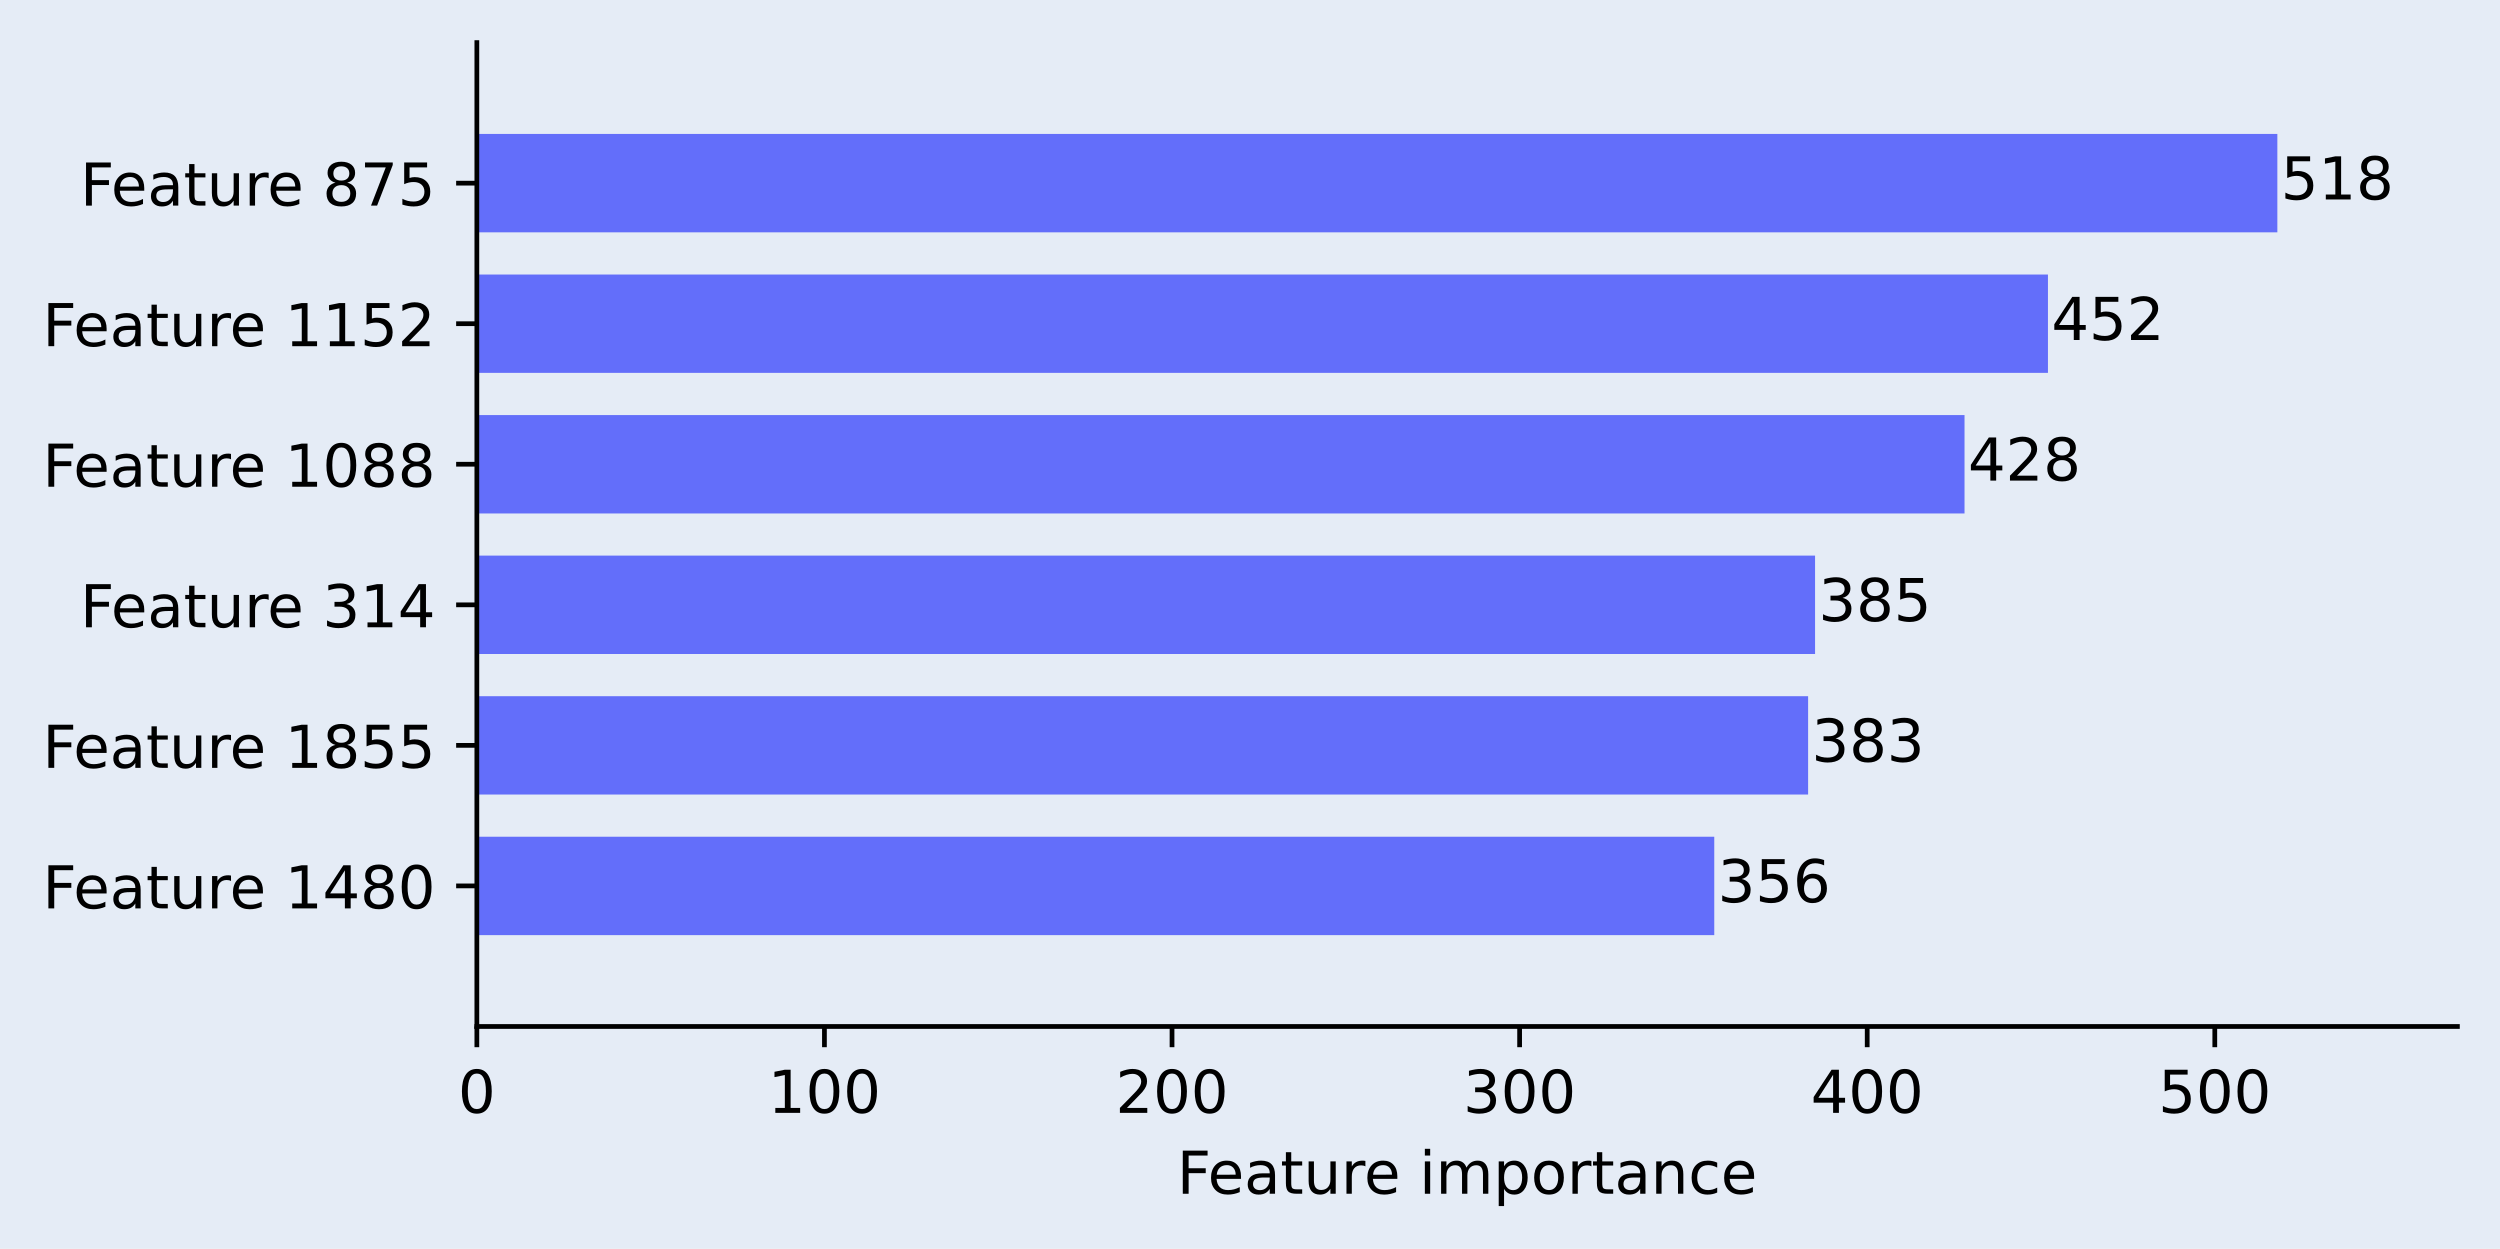
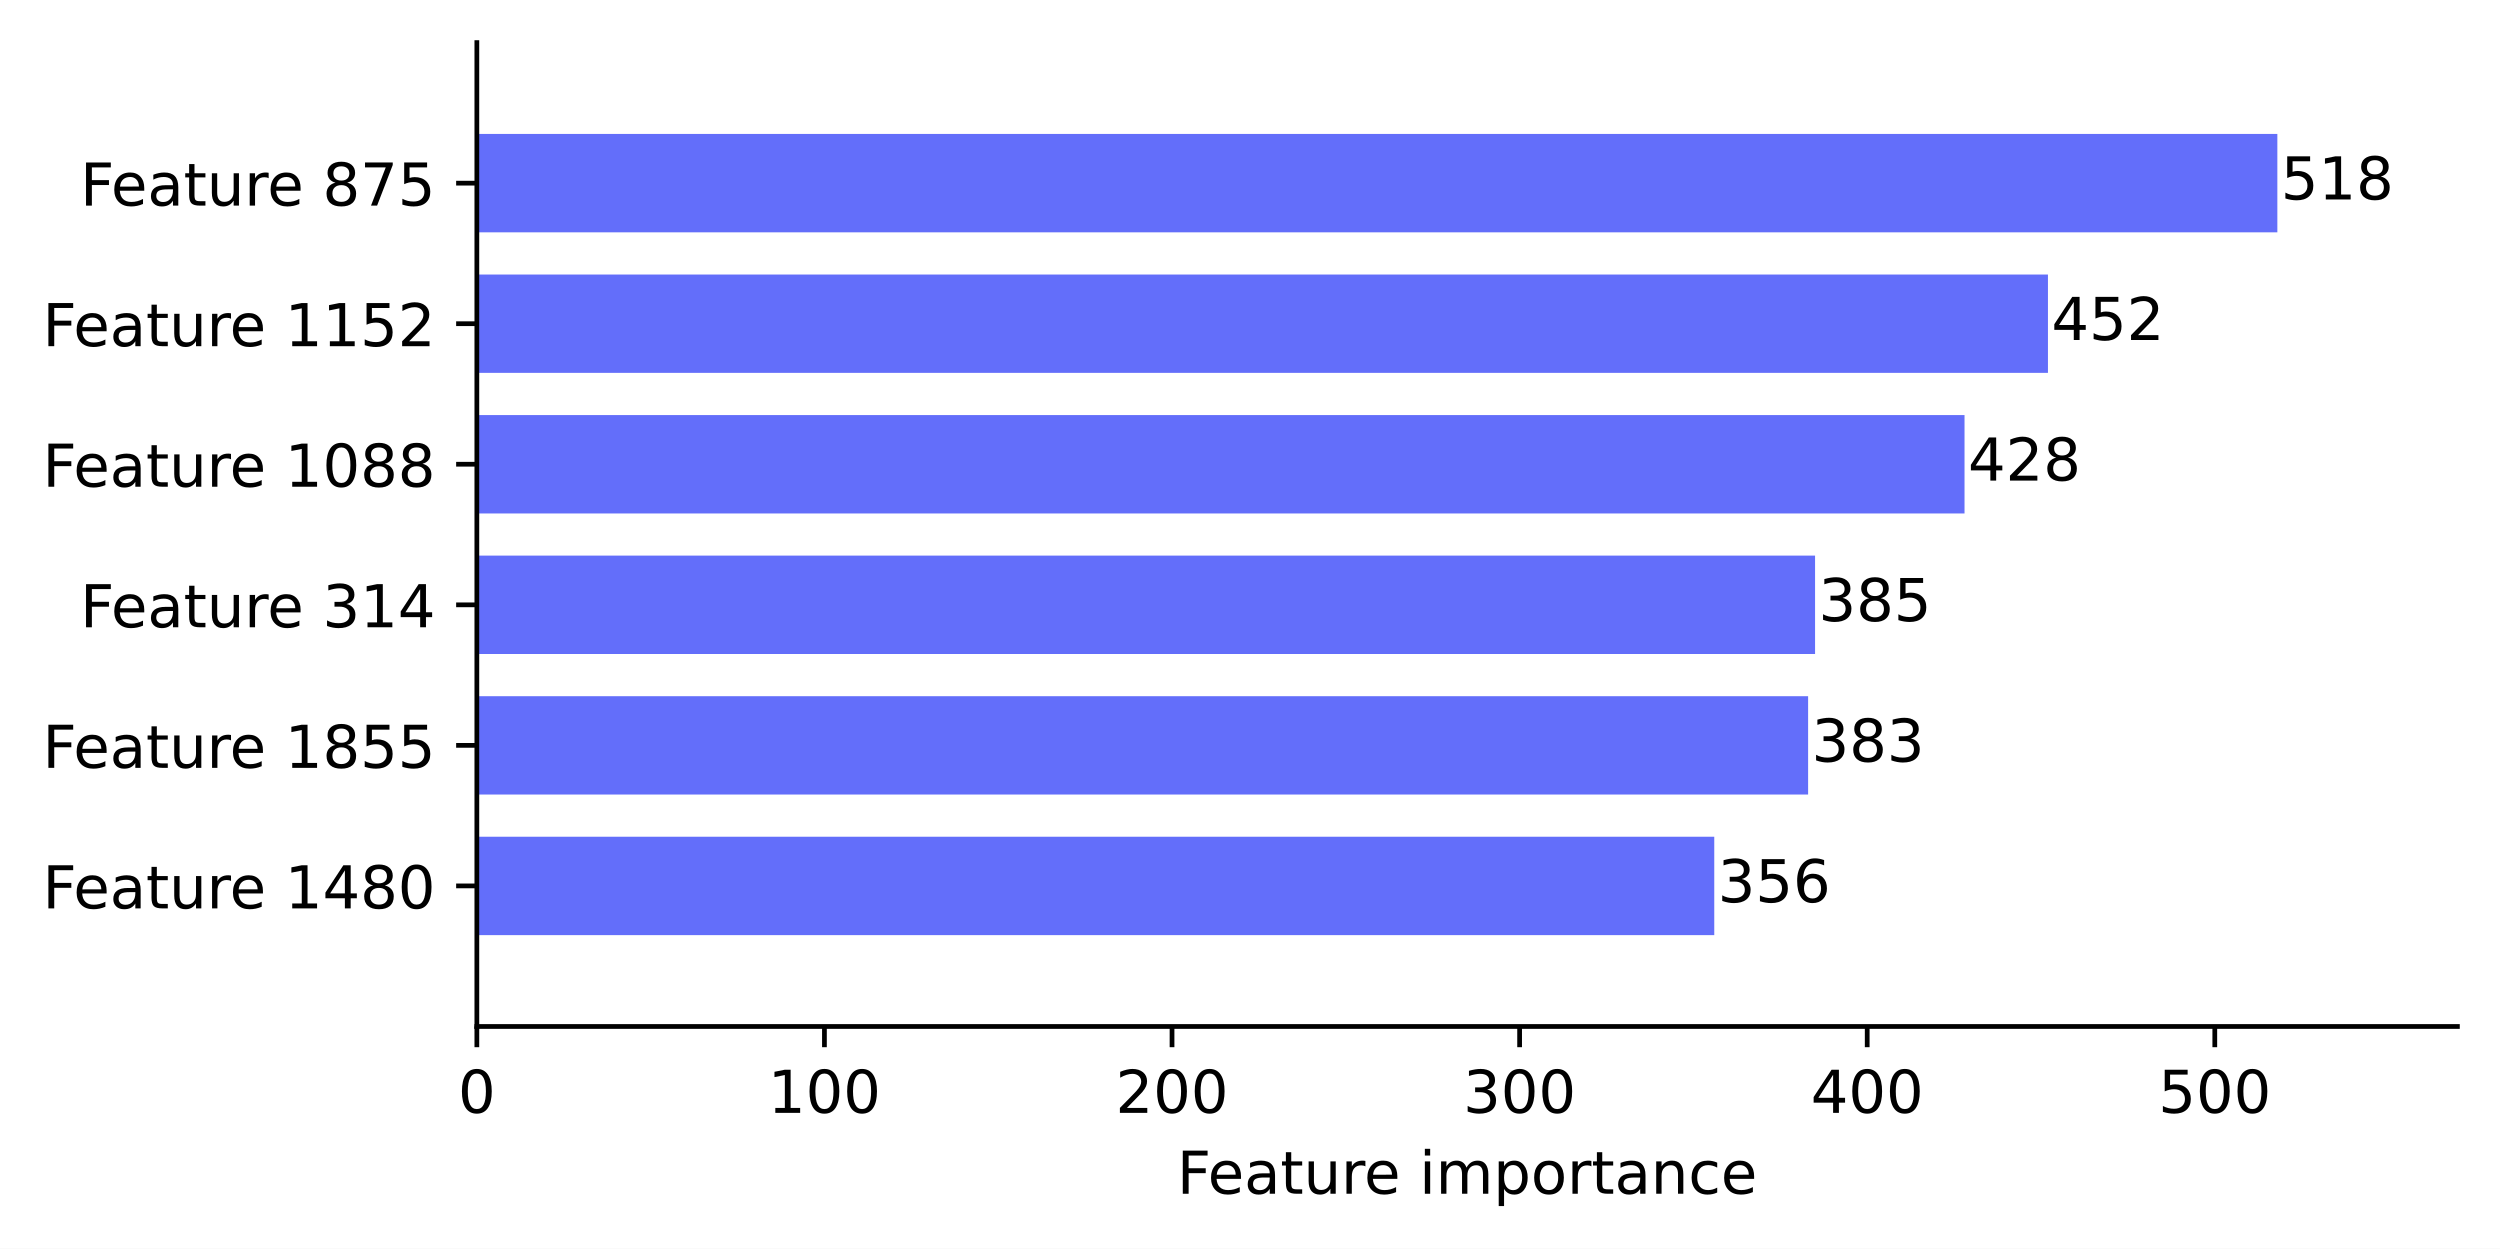
<svg xmlns="http://www.w3.org/2000/svg" xmlns:xlink="http://www.w3.org/1999/xlink" width="422.608pt" height="211.076pt" viewBox="0 0 422.608 211.076" version="1.1">
  <defs>
    <style type="text/css">*{stroke-linejoin: round; stroke-linecap: butt}</style>
  </defs>
  <g id="figure_1">
    <g id="patch_1">
-       <path d="M 0 211.076  L 422.608 211.076  L 422.608 0  L 0 0  z " style="fill: #e5ecf6" />
+       <path d="M 0 211.076  L 422.608 211.076  L 422.608 0  L 0 0  z " style="fill: #ffffff" />
    </g>
    <g id="axes_1">
      <g id="patch_2">
-         <path d="M 80.608 173.52  L 415.408 173.52  L 415.408 7.2  L 80.608 7.2  z " style="fill: #e5ecf6" />
+         <path d="M 80.608 173.52  L 415.408 173.52  L 415.408 7.2  L 80.608 7.2  z " style="fill: #ffffff" />
      </g>
      <g id="patch_3">
-         <path d="M 80.608 158.076  L 289.784 158.076  L 289.784 141.444  L 80.608 141.444  z " clip-path="url(#pe9509b6fef)" style="fill: #636efa" />
+         <path d="M 80.608 158.076  L 289.784 158.076  L 289.784 141.444  L 80.608 141.444  z " clip-path="url(#pf2d44a929a)" style="fill: #636efa" />
      </g>
      <g id="patch_4">
-         <path d="M 80.608 134.316  L 305.649 134.316  L 305.649 117.684  L 80.608 117.684  z " clip-path="url(#pe9509b6fef)" style="fill: #636efa" />
+         <path d="M 80.608 134.316  L 305.649 134.316  L 305.649 117.684  L 80.608 117.684  z " clip-path="url(#pf2d44a929a)" style="fill: #636efa" />
      </g>
      <g id="patch_5">
-         <path d="M 80.608 110.556  L 306.824 110.556  L 306.824 93.924  L 80.608 93.924  z " clip-path="url(#pe9509b6fef)" style="fill: #636efa" />
+         <path d="M 80.608 110.556  L 306.824 110.556  L 306.824 93.924  L 80.608 93.924  z " clip-path="url(#pf2d44a929a)" style="fill: #636efa" />
      </g>
      <g id="patch_6">
-         <path d="M 80.608 86.796  L 332.09 86.796  L 332.09 70.164  L 80.608 70.164  z " clip-path="url(#pe9509b6fef)" style="fill: #636efa" />
+         <path d="M 80.608 86.796  L 332.09 86.796  L 332.09 70.164  L 80.608 70.164  z " clip-path="url(#pf2d44a929a)" style="fill: #636efa" />
      </g>
      <g id="patch_7">
-         <path d="M 80.608 63.036  L 346.192 63.036  L 346.192 46.404  L 80.608 46.404  z " clip-path="url(#pe9509b6fef)" style="fill: #636efa" />
+         <path d="M 80.608 63.036  L 346.192 63.036  L 346.192 46.404  L 80.608 46.404  z " clip-path="url(#pf2d44a929a)" style="fill: #636efa" />
      </g>
      <g id="patch_8">
-         <path d="M 80.608 39.276  L 384.971 39.276  L 384.971 22.644  L 80.608 22.644  z " clip-path="url(#pe9509b6fef)" style="fill: #636efa" />
+         <path d="M 80.608 39.276  L 384.971 39.276  L 384.971 22.644  L 80.608 22.644  z " clip-path="url(#pf2d44a929a)" style="fill: #636efa" />
      </g>
      <g id="matplotlib.axis_1">
        <g id="xtick_1">
          <g id="line2d_1">
            <defs>
-               <path id="ma7ba4d8c7f" d="M 0 0  L 0 3.5  " style="stroke: #000000; stroke-width: 0.8" />
+               <path id="m0513f2f2ef" d="M 0 0  L 0 3.5  " style="stroke: #000000; stroke-width: 0.8" />
            </defs>
            <g>
-               <use xlink:href="#ma7ba4d8c7f" x="80.608" y="173.52" style="stroke: #000000; stroke-width: 0.8" />
+               <use xlink:href="#m0513f2f2ef" x="80.608" y="173.52" style="stroke: #000000; stroke-width: 0.8" />
            </g>
          </g>
          <g id="text_1">
            <g transform="translate(77.42656 188.1184) scale(0.1 -0.1)">
              <defs>
                <path id="DejaVuSans-30" d="M 2034 4250  Q 1547 4250 1301 3770  Q 1056 3291 1056 2328  Q 1056 1369 1301 889  Q 1547 409 2034 409  Q 2525 409 2770 889  Q 3016 1369 3016 2328  Q 3016 3291 2770 3770  Q 2525 4250 2034 4250  z M 2034 4750  Q 2819 4750 3233 4129  Q 3647 3509 3647 2328  Q 3647 1150 3233 529  Q 2819 -91 2034 -91  Q 1250 -91 836 529  Q 422 1150 422 2328  Q 422 3509 836 4129  Q 1250 4750 2034 4750  z " transform="scale(0.015625)" />
              </defs>
              <use xlink:href="#DejaVuSans-30" />
            </g>
          </g>
        </g>
        <g id="xtick_2">
          <g id="line2d_2">
            <g>
-               <use xlink:href="#ma7ba4d8c7f" x="139.365" y="173.52" style="stroke: #000000; stroke-width: 0.8" />
+               <use xlink:href="#m0513f2f2ef" x="139.365" y="173.52" style="stroke: #000000; stroke-width: 0.8" />
            </g>
          </g>
          <g id="text_2">
            <g transform="translate(129.8215 188.1184) scale(0.1 -0.1)">
              <defs>
                <path id="DejaVuSans-31" d="M 794 531  L 1825 531  L 1825 4091  L 703 3866  L 703 4441  L 1819 4666  L 2450 4666  L 2450 531  L 3481 531  L 3481 0  L 794 0  L 794 531  z " transform="scale(0.015625)" />
              </defs>
              <use xlink:href="#DejaVuSans-31" />
              <use xlink:href="#DejaVuSans-30" transform="translate(63.62305 0)" />
              <use xlink:href="#DejaVuSans-30" transform="translate(127.2461 0)" />
            </g>
          </g>
        </g>
        <g id="xtick_3">
          <g id="line2d_3">
            <g>
-               <use xlink:href="#ma7ba4d8c7f" x="198.123" y="173.52" style="stroke: #000000; stroke-width: 0.8" />
+               <use xlink:href="#m0513f2f2ef" x="198.123" y="173.52" style="stroke: #000000; stroke-width: 0.8" />
            </g>
          </g>
          <g id="text_3">
            <g transform="translate(188.579 188.1184) scale(0.1 -0.1)">
              <defs>
                <path id="DejaVuSans-32" d="M 1228 531  L 3431 531  L 3431 0  L 469 0  L 469 531  Q 828 903 1448 1529  Q 2069 2156 2228 2338  Q 2531 2678 2651 2914  Q 2772 3150 2772 3378  Q 2772 3750 2511 3984  Q 2250 4219 1831 4219  Q 1534 4219 1204 4116  Q 875 4013 500 3803  L 500 4441  Q 881 4594 1212 4672  Q 1544 4750 1819 4750  Q 2544 4750 2975 4387  Q 3406 4025 3406 3419  Q 3406 3131 3298 2873  Q 3191 2616 2906 2266  Q 2828 2175 2409 1742  Q 1991 1309 1228 531  z " transform="scale(0.015625)" />
              </defs>
              <use xlink:href="#DejaVuSans-32" />
              <use xlink:href="#DejaVuSans-30" transform="translate(63.62305 0)" />
              <use xlink:href="#DejaVuSans-30" transform="translate(127.2461 0)" />
            </g>
          </g>
        </g>
        <g id="xtick_4">
          <g id="line2d_4">
            <g>
-               <use xlink:href="#ma7ba4d8c7f" x="256.88" y="173.52" style="stroke: #000000; stroke-width: 0.8" />
+               <use xlink:href="#m0513f2f2ef" x="256.88" y="173.52" style="stroke: #000000; stroke-width: 0.8" />
            </g>
          </g>
          <g id="text_4">
            <g transform="translate(247.3364 188.1184) scale(0.1 -0.1)">
              <defs>
                <path id="DejaVuSans-33" d="M 2597 2516  Q 3050 2419 3304 2112  Q 3559 1806 3559 1356  Q 3559 666 3084 287  Q 2609 -91 1734 -91  Q 1441 -91 1130 -33  Q 819 25 488 141  L 488 750  Q 750 597 1062 519  Q 1375 441 1716 441  Q 2309 441 2620 675  Q 2931 909 2931 1356  Q 2931 1769 2642 2001  Q 2353 2234 1838 2234  L 1294 2234  L 1294 2753  L 1863 2753  Q 2328 2753 2575 2939  Q 2822 3125 2822 3475  Q 2822 3834 2567 4026  Q 2313 4219 1838 4219  Q 1578 4219 1281 4162  Q 984 4106 628 3988  L 628 4550  Q 988 4650 1302 4700  Q 1616 4750 1894 4750  Q 2613 4750 3031 4423  Q 3450 4097 3450 3541  Q 3450 3153 3228 2886  Q 3006 2619 2597 2516  z " transform="scale(0.015625)" />
              </defs>
              <use xlink:href="#DejaVuSans-33" />
              <use xlink:href="#DejaVuSans-30" transform="translate(63.62305 0)" />
              <use xlink:href="#DejaVuSans-30" transform="translate(127.2461 0)" />
            </g>
          </g>
        </g>
        <g id="xtick_5">
          <g id="line2d_5">
            <g>
-               <use xlink:href="#ma7ba4d8c7f" x="315.638" y="173.52" style="stroke: #000000; stroke-width: 0.8" />
+               <use xlink:href="#m0513f2f2ef" x="315.638" y="173.52" style="stroke: #000000; stroke-width: 0.8" />
            </g>
          </g>
          <g id="text_5">
            <g transform="translate(306.0939 188.1184) scale(0.1 -0.1)">
              <defs>
                <path id="DejaVuSans-34" d="M 2419 4116  L 825 1625  L 2419 1625  L 2419 4116  z M 2253 4666  L 3047 4666  L 3047 1625  L 3713 1625  L 3713 1100  L 3047 1100  L 3047 0  L 2419 0  L 2419 1100  L 313 1100  L 313 1709  L 2253 4666  z " transform="scale(0.015625)" />
              </defs>
              <use xlink:href="#DejaVuSans-34" />
              <use xlink:href="#DejaVuSans-30" transform="translate(63.62305 0)" />
              <use xlink:href="#DejaVuSans-30" transform="translate(127.2461 0)" />
            </g>
          </g>
        </g>
        <g id="xtick_6">
          <g id="line2d_6">
            <g>
-               <use xlink:href="#ma7ba4d8c7f" x="374.395" y="173.52" style="stroke: #000000; stroke-width: 0.8" />
+               <use xlink:href="#m0513f2f2ef" x="374.395" y="173.52" style="stroke: #000000; stroke-width: 0.8" />
            </g>
          </g>
          <g id="text_6">
            <g transform="translate(364.8514 188.1184) scale(0.1 -0.1)">
              <defs>
                <path id="DejaVuSans-35" d="M 691 4666  L 3169 4666  L 3169 4134  L 1269 4134  L 1269 2991  Q 1406 3038 1543 3061  Q 1681 3084 1819 3084  Q 2600 3084 3056 2656  Q 3513 2228 3513 1497  Q 3513 744 3044 326  Q 2575 -91 1722 -91  Q 1428 -91 1123 -41  Q 819 9 494 109  L 494 744  Q 775 591 1075 516  Q 1375 441 1709 441  Q 2250 441 2565 725  Q 2881 1009 2881 1497  Q 2881 1984 2565 2268  Q 2250 2553 1709 2553  Q 1456 2553 1204 2497  Q 953 2441 691 2322  L 691 4666  z " transform="scale(0.015625)" />
              </defs>
              <use xlink:href="#DejaVuSans-35" />
              <use xlink:href="#DejaVuSans-30" transform="translate(63.62305 0)" />
              <use xlink:href="#DejaVuSans-30" transform="translate(127.2461 0)" />
            </g>
          </g>
        </g>
        <g id="text_7">
          <g transform="translate(198.9617 201.7966) scale(0.1 -0.1)">
            <defs>
              <path id="DejaVuSans-46" d="M 628 4666  L 3309 4666  L 3309 4134  L 1259 4134  L 1259 2759  L 3109 2759  L 3109 2228  L 1259 2228  L 1259 0  L 628 0  L 628 4666  z " transform="scale(0.015625)" />
              <path id="DejaVuSans-65" d="M 3597 1894  L 3597 1613  L 953 1613  Q 991 1019 1311 708  Q 1631 397 2203 397  Q 2534 397 2845 478  Q 3156 559 3463 722  L 3463 178  Q 3153 47 2828 -22  Q 2503 -91 2169 -91  Q 1331 -91 842 396  Q 353 884 353 1716  Q 353 2575 817 3079  Q 1281 3584 2069 3584  Q 2775 3584 3186 3129  Q 3597 2675 3597 1894  z M 3022 2063  Q 3016 2534 2758 2815  Q 2500 3097 2075 3097  Q 1594 3097 1305 2825  Q 1016 2553 972 2059  L 3022 2063  z " transform="scale(0.015625)" />
              <path id="DejaVuSans-61" d="M 2194 1759  Q 1497 1759 1228 1600  Q 959 1441 959 1056  Q 959 750 1161 570  Q 1363 391 1709 391  Q 2188 391 2477 730  Q 2766 1069 2766 1631  L 2766 1759  L 2194 1759  z M 3341 1997  L 3341 0  L 2766 0  L 2766 531  Q 2569 213 2275 61  Q 1981 -91 1556 -91  Q 1019 -91 701 211  Q 384 513 384 1019  Q 384 1609 779 1909  Q 1175 2209 1959 2209  L 2766 2209  L 2766 2266  Q 2766 2663 2505 2880  Q 2244 3097 1772 3097  Q 1472 3097 1187 3025  Q 903 2953 641 2809  L 641 3341  Q 956 3463 1253 3523  Q 1550 3584 1831 3584  Q 2591 3584 2966 3190  Q 3341 2797 3341 1997  z " transform="scale(0.015625)" />
              <path id="DejaVuSans-74" d="M 1172 4494  L 1172 3500  L 2356 3500  L 2356 3053  L 1172 3053  L 1172 1153  Q 1172 725 1289 603  Q 1406 481 1766 481  L 2356 481  L 2356 0  L 1766 0  Q 1100 0 847 248  Q 594 497 594 1153  L 594 3053  L 172 3053  L 172 3500  L 594 3500  L 594 4494  L 1172 4494  z " transform="scale(0.015625)" />
              <path id="DejaVuSans-75" d="M 544 1381  L 544 3500  L 1119 3500  L 1119 1403  Q 1119 906 1312 657  Q 1506 409 1894 409  Q 2359 409 2629 706  Q 2900 1003 2900 1516  L 2900 3500  L 3475 3500  L 3475 0  L 2900 0  L 2900 538  Q 2691 219 2414 64  Q 2138 -91 1772 -91  Q 1169 -91 856 284  Q 544 659 544 1381  z M 1991 3584  L 1991 3584  z " transform="scale(0.015625)" />
              <path id="DejaVuSans-72" d="M 2631 2963  Q 2534 3019 2420 3045  Q 2306 3072 2169 3072  Q 1681 3072 1420 2755  Q 1159 2438 1159 1844  L 1159 0  L 581 0  L 581 3500  L 1159 3500  L 1159 2956  Q 1341 3275 1631 3429  Q 1922 3584 2338 3584  Q 2397 3584 2469 3576  Q 2541 3569 2628 3553  L 2631 2963  z " transform="scale(0.015625)" />
              <path id="DejaVuSans-20" transform="scale(0.015625)" />
              <path id="DejaVuSans-69" d="M 603 3500  L 1178 3500  L 1178 0  L 603 0  L 603 3500  z M 603 4863  L 1178 4863  L 1178 4134  L 603 4134  L 603 4863  z " transform="scale(0.015625)" />
              <path id="DejaVuSans-6d" d="M 3328 2828  Q 3544 3216 3844 3400  Q 4144 3584 4550 3584  Q 5097 3584 5394 3201  Q 5691 2819 5691 2113  L 5691 0  L 5113 0  L 5113 2094  Q 5113 2597 4934 2840  Q 4756 3084 4391 3084  Q 3944 3084 3684 2787  Q 3425 2491 3425 1978  L 3425 0  L 2847 0  L 2847 2094  Q 2847 2600 2669 2842  Q 2491 3084 2119 3084  Q 1678 3084 1418 2786  Q 1159 2488 1159 1978  L 1159 0  L 581 0  L 581 3500  L 1159 3500  L 1159 2956  Q 1356 3278 1631 3431  Q 1906 3584 2284 3584  Q 2666 3584 2933 3390  Q 3200 3197 3328 2828  z " transform="scale(0.015625)" />
              <path id="DejaVuSans-70" d="M 1159 525  L 1159 -1331  L 581 -1331  L 581 3500  L 1159 3500  L 1159 2969  Q 1341 3281 1617 3432  Q 1894 3584 2278 3584  Q 2916 3584 3314 3078  Q 3713 2572 3713 1747  Q 3713 922 3314 415  Q 2916 -91 2278 -91  Q 1894 -91 1617 61  Q 1341 213 1159 525  z M 3116 1747  Q 3116 2381 2855 2742  Q 2594 3103 2138 3103  Q 1681 3103 1420 2742  Q 1159 2381 1159 1747  Q 1159 1113 1420 752  Q 1681 391 2138 391  Q 2594 391 2855 752  Q 3116 1113 3116 1747  z " transform="scale(0.015625)" />
              <path id="DejaVuSans-6f" d="M 1959 3097  Q 1497 3097 1228 2736  Q 959 2375 959 1747  Q 959 1119 1226 758  Q 1494 397 1959 397  Q 2419 397 2687 759  Q 2956 1122 2956 1747  Q 2956 2369 2687 2733  Q 2419 3097 1959 3097  z M 1959 3584  Q 2709 3584 3137 3096  Q 3566 2609 3566 1747  Q 3566 888 3137 398  Q 2709 -91 1959 -91  Q 1206 -91 779 398  Q 353 888 353 1747  Q 353 2609 779 3096  Q 1206 3584 1959 3584  z " transform="scale(0.015625)" />
              <path id="DejaVuSans-6e" d="M 3513 2113  L 3513 0  L 2938 0  L 2938 2094  Q 2938 2591 2744 2837  Q 2550 3084 2163 3084  Q 1697 3084 1428 2787  Q 1159 2491 1159 1978  L 1159 0  L 581 0  L 581 3500  L 1159 3500  L 1159 2956  Q 1366 3272 1645 3428  Q 1925 3584 2291 3584  Q 2894 3584 3203 3211  Q 3513 2838 3513 2113  z " transform="scale(0.015625)" />
              <path id="DejaVuSans-63" d="M 3122 3366  L 3122 2828  Q 2878 2963 2633 3030  Q 2388 3097 2138 3097  Q 1578 3097 1268 2742  Q 959 2388 959 1747  Q 959 1106 1268 751  Q 1578 397 2138 397  Q 2388 397 2633 464  Q 2878 531 3122 666  L 3122 134  Q 2881 22 2623 -34  Q 2366 -91 2075 -91  Q 1284 -91 818 406  Q 353 903 353 1747  Q 353 2603 823 3093  Q 1294 3584 2113 3584  Q 2378 3584 2631 3529  Q 2884 3475 3122 3366  z " transform="scale(0.015625)" />
            </defs>
            <use xlink:href="#DejaVuSans-46" />
            <use xlink:href="#DejaVuSans-65" transform="translate(52.01953 0)" />
            <use xlink:href="#DejaVuSans-61" transform="translate(113.543 0)" />
            <use xlink:href="#DejaVuSans-74" transform="translate(174.8223 0)" />
            <use xlink:href="#DejaVuSans-75" transform="translate(214.0312 0)" />
            <use xlink:href="#DejaVuSans-72" transform="translate(277.4102 0)" />
            <use xlink:href="#DejaVuSans-65" transform="translate(316.2734 0)" />
            <use xlink:href="#DejaVuSans-20" transform="translate(377.7969 0)" />
            <use xlink:href="#DejaVuSans-69" transform="translate(409.584 0)" />
            <use xlink:href="#DejaVuSans-6d" transform="translate(437.3672 0)" />
            <use xlink:href="#DejaVuSans-70" transform="translate(534.7793 0)" />
            <use xlink:href="#DejaVuSans-6f" transform="translate(598.2559 0)" />
            <use xlink:href="#DejaVuSans-72" transform="translate(659.4375 0)" />
            <use xlink:href="#DejaVuSans-74" transform="translate(700.5508 0)" />
            <use xlink:href="#DejaVuSans-61" transform="translate(739.7598 0)" />
            <use xlink:href="#DejaVuSans-6e" transform="translate(801.0391 0)" />
            <use xlink:href="#DejaVuSans-63" transform="translate(864.418 0)" />
            <use xlink:href="#DejaVuSans-65" transform="translate(919.3984 0)" />
          </g>
        </g>
      </g>
      <g id="matplotlib.axis_2">
        <g id="ytick_1">
          <g id="line2d_7">
            <defs>
-               <path id="ma925ca4b61" d="M 0 0  L -3.5 0  " style="stroke: #000000; stroke-width: 0.8" />
+               <path id="me24222d1cd" d="M 0 0  L -3.5 0  " style="stroke: #000000; stroke-width: 0.8" />
            </defs>
            <g>
-               <use xlink:href="#ma925ca4b61" x="80.608" y="149.76" style="stroke: #000000; stroke-width: 0.8" />
+               <use xlink:href="#me24222d1cd" x="80.608" y="149.76" style="stroke: #000000; stroke-width: 0.8" />
            </g>
          </g>
          <g id="text_8">
            <g transform="translate(7.2 153.5592) scale(0.1 -0.1)">
              <defs>
                <path id="DejaVuSans-38" d="M 2034 2216  Q 1584 2216 1326 1975  Q 1069 1734 1069 1313  Q 1069 891 1326 650  Q 1584 409 2034 409  Q 2484 409 2743 651  Q 3003 894 3003 1313  Q 3003 1734 2745 1975  Q 2488 2216 2034 2216  z M 1403 2484  Q 997 2584 770 2862  Q 544 3141 544 3541  Q 544 4100 942 4425  Q 1341 4750 2034 4750  Q 2731 4750 3128 4425  Q 3525 4100 3525 3541  Q 3525 3141 3298 2862  Q 3072 2584 2669 2484  Q 3125 2378 3379 2068  Q 3634 1759 3634 1313  Q 3634 634 3220 271  Q 2806 -91 2034 -91  Q 1263 -91 848 271  Q 434 634 434 1313  Q 434 1759 690 2068  Q 947 2378 1403 2484  z M 1172 3481  Q 1172 3119 1398 2916  Q 1625 2713 2034 2713  Q 2441 2713 2670 2916  Q 2900 3119 2900 3481  Q 2900 3844 2670 4047  Q 2441 4250 2034 4250  Q 1625 4250 1398 4047  Q 1172 3844 1172 3481  z " transform="scale(0.015625)" />
              </defs>
              <use xlink:href="#DejaVuSans-46" />
              <use xlink:href="#DejaVuSans-65" transform="translate(52.01953 0)" />
              <use xlink:href="#DejaVuSans-61" transform="translate(113.543 0)" />
              <use xlink:href="#DejaVuSans-74" transform="translate(174.8223 0)" />
              <use xlink:href="#DejaVuSans-75" transform="translate(214.0312 0)" />
              <use xlink:href="#DejaVuSans-72" transform="translate(277.4102 0)" />
              <use xlink:href="#DejaVuSans-65" transform="translate(316.2734 0)" />
              <use xlink:href="#DejaVuSans-20" transform="translate(377.7969 0)" />
              <use xlink:href="#DejaVuSans-31" transform="translate(409.584 0)" />
              <use xlink:href="#DejaVuSans-34" transform="translate(473.207 0)" />
              <use xlink:href="#DejaVuSans-38" transform="translate(536.8301 0)" />
              <use xlink:href="#DejaVuSans-30" transform="translate(600.4531 0)" />
            </g>
          </g>
        </g>
        <g id="ytick_2">
          <g id="line2d_8">
            <g>
-               <use xlink:href="#ma925ca4b61" x="80.608" y="126" style="stroke: #000000; stroke-width: 0.8" />
+               <use xlink:href="#me24222d1cd" x="80.608" y="126" style="stroke: #000000; stroke-width: 0.8" />
            </g>
          </g>
          <g id="text_9">
            <g transform="translate(7.2 129.7992) scale(0.1 -0.1)">
              <use xlink:href="#DejaVuSans-46" />
              <use xlink:href="#DejaVuSans-65" transform="translate(52.01953 0)" />
              <use xlink:href="#DejaVuSans-61" transform="translate(113.543 0)" />
              <use xlink:href="#DejaVuSans-74" transform="translate(174.8223 0)" />
              <use xlink:href="#DejaVuSans-75" transform="translate(214.0312 0)" />
              <use xlink:href="#DejaVuSans-72" transform="translate(277.4102 0)" />
              <use xlink:href="#DejaVuSans-65" transform="translate(316.2734 0)" />
              <use xlink:href="#DejaVuSans-20" transform="translate(377.7969 0)" />
              <use xlink:href="#DejaVuSans-31" transform="translate(409.584 0)" />
              <use xlink:href="#DejaVuSans-38" transform="translate(473.207 0)" />
              <use xlink:href="#DejaVuSans-35" transform="translate(536.8301 0)" />
              <use xlink:href="#DejaVuSans-35" transform="translate(600.4531 0)" />
            </g>
          </g>
        </g>
        <g id="ytick_3">
          <g id="line2d_9">
            <g>
-               <use xlink:href="#ma925ca4b61" x="80.608" y="102.24" style="stroke: #000000; stroke-width: 0.8" />
+               <use xlink:href="#me24222d1cd" x="80.608" y="102.24" style="stroke: #000000; stroke-width: 0.8" />
            </g>
          </g>
          <g id="text_10">
            <g transform="translate(13.5625 106.0392) scale(0.1 -0.1)">
              <use xlink:href="#DejaVuSans-46" />
              <use xlink:href="#DejaVuSans-65" transform="translate(52.01953 0)" />
              <use xlink:href="#DejaVuSans-61" transform="translate(113.543 0)" />
              <use xlink:href="#DejaVuSans-74" transform="translate(174.8223 0)" />
              <use xlink:href="#DejaVuSans-75" transform="translate(214.0312 0)" />
              <use xlink:href="#DejaVuSans-72" transform="translate(277.4102 0)" />
              <use xlink:href="#DejaVuSans-65" transform="translate(316.2734 0)" />
              <use xlink:href="#DejaVuSans-20" transform="translate(377.7969 0)" />
              <use xlink:href="#DejaVuSans-33" transform="translate(409.584 0)" />
              <use xlink:href="#DejaVuSans-31" transform="translate(473.207 0)" />
              <use xlink:href="#DejaVuSans-34" transform="translate(536.8301 0)" />
            </g>
          </g>
        </g>
        <g id="ytick_4">
          <g id="line2d_10">
            <g>
-               <use xlink:href="#ma925ca4b61" x="80.608" y="78.48" style="stroke: #000000; stroke-width: 0.8" />
+               <use xlink:href="#me24222d1cd" x="80.608" y="78.48" style="stroke: #000000; stroke-width: 0.8" />
            </g>
          </g>
          <g id="text_11">
            <g transform="translate(7.2 82.27922) scale(0.1 -0.1)">
              <use xlink:href="#DejaVuSans-46" />
              <use xlink:href="#DejaVuSans-65" transform="translate(52.01953 0)" />
              <use xlink:href="#DejaVuSans-61" transform="translate(113.543 0)" />
              <use xlink:href="#DejaVuSans-74" transform="translate(174.8223 0)" />
              <use xlink:href="#DejaVuSans-75" transform="translate(214.0312 0)" />
              <use xlink:href="#DejaVuSans-72" transform="translate(277.4102 0)" />
              <use xlink:href="#DejaVuSans-65" transform="translate(316.2734 0)" />
              <use xlink:href="#DejaVuSans-20" transform="translate(377.7969 0)" />
              <use xlink:href="#DejaVuSans-31" transform="translate(409.584 0)" />
              <use xlink:href="#DejaVuSans-30" transform="translate(473.207 0)" />
              <use xlink:href="#DejaVuSans-38" transform="translate(536.8301 0)" />
              <use xlink:href="#DejaVuSans-38" transform="translate(600.4531 0)" />
            </g>
          </g>
        </g>
        <g id="ytick_5">
          <g id="line2d_11">
            <g>
-               <use xlink:href="#ma925ca4b61" x="80.608" y="54.72" style="stroke: #000000; stroke-width: 0.8" />
+               <use xlink:href="#me24222d1cd" x="80.608" y="54.72" style="stroke: #000000; stroke-width: 0.8" />
            </g>
          </g>
          <g id="text_12">
            <g transform="translate(7.2 58.51922) scale(0.1 -0.1)">
              <use xlink:href="#DejaVuSans-46" />
              <use xlink:href="#DejaVuSans-65" transform="translate(52.01953 0)" />
              <use xlink:href="#DejaVuSans-61" transform="translate(113.543 0)" />
              <use xlink:href="#DejaVuSans-74" transform="translate(174.8223 0)" />
              <use xlink:href="#DejaVuSans-75" transform="translate(214.0312 0)" />
              <use xlink:href="#DejaVuSans-72" transform="translate(277.4102 0)" />
              <use xlink:href="#DejaVuSans-65" transform="translate(316.2734 0)" />
              <use xlink:href="#DejaVuSans-20" transform="translate(377.7969 0)" />
              <use xlink:href="#DejaVuSans-31" transform="translate(409.584 0)" />
              <use xlink:href="#DejaVuSans-31" transform="translate(473.207 0)" />
              <use xlink:href="#DejaVuSans-35" transform="translate(536.8301 0)" />
              <use xlink:href="#DejaVuSans-32" transform="translate(600.4531 0)" />
            </g>
          </g>
        </g>
        <g id="ytick_6">
          <g id="line2d_12">
            <g>
-               <use xlink:href="#ma925ca4b61" x="80.608" y="30.96" style="stroke: #000000; stroke-width: 0.8" />
+               <use xlink:href="#me24222d1cd" x="80.608" y="30.96" style="stroke: #000000; stroke-width: 0.8" />
            </g>
          </g>
          <g id="text_13">
            <g transform="translate(13.5625 34.75922) scale(0.1 -0.1)">
              <defs>
                <path id="DejaVuSans-37" d="M 525 4666  L 3525 4666  L 3525 4397  L 1831 0  L 1172 0  L 2766 4134  L 525 4134  L 525 4666  z " transform="scale(0.015625)" />
              </defs>
              <use xlink:href="#DejaVuSans-46" />
              <use xlink:href="#DejaVuSans-65" transform="translate(52.01953 0)" />
              <use xlink:href="#DejaVuSans-61" transform="translate(113.543 0)" />
              <use xlink:href="#DejaVuSans-74" transform="translate(174.8223 0)" />
              <use xlink:href="#DejaVuSans-75" transform="translate(214.0312 0)" />
              <use xlink:href="#DejaVuSans-72" transform="translate(277.4102 0)" />
              <use xlink:href="#DejaVuSans-65" transform="translate(316.2734 0)" />
              <use xlink:href="#DejaVuSans-20" transform="translate(377.7969 0)" />
              <use xlink:href="#DejaVuSans-38" transform="translate(409.584 0)" />
              <use xlink:href="#DejaVuSans-37" transform="translate(473.207 0)" />
              <use xlink:href="#DejaVuSans-35" transform="translate(536.8301 0)" />
            </g>
          </g>
        </g>
      </g>
      <g id="patch_9">
        <path d="M 80.608 173.52  L 80.608 7.2  " style="fill: none; stroke: #000000; stroke-width: 0.8; stroke-linejoin: miter; stroke-linecap: square" />
      </g>
      <g id="patch_10">
        <path d="M 80.608 173.52  L 415.408 173.52  " style="fill: none; stroke: #000000; stroke-width: 0.8; stroke-linejoin: miter; stroke-linecap: square" />
      </g>
      <g id="text_14">
        <g transform="translate(290.3719 152.5194) scale(0.1 -0.1)">
          <defs>
            <path id="DejaVuSans-36" d="M 2113 2584  Q 1688 2584 1439 2293  Q 1191 2003 1191 1497  Q 1191 994 1439 701  Q 1688 409 2113 409  Q 2538 409 2786 701  Q 3034 994 3034 1497  Q 3034 2003 2786 2293  Q 2538 2584 2113 2584  z M 3366 4563  L 3366 3988  Q 3128 4100 2886 4159  Q 2644 4219 2406 4219  Q 1781 4219 1451 3797  Q 1122 3375 1075 2522  Q 1259 2794 1537 2939  Q 1816 3084 2150 3084  Q 2853 3084 3261 2657  Q 3669 2231 3669 1497  Q 3669 778 3244 343  Q 2819 -91 2113 -91  Q 1303 -91 875 529  Q 447 1150 447 2328  Q 447 3434 972 4092  Q 1497 4750 2381 4750  Q 2619 4750 2861 4703  Q 3103 4656 3366 4563  z " transform="scale(0.015625)" />
          </defs>
          <use xlink:href="#DejaVuSans-33" />
          <use xlink:href="#DejaVuSans-35" transform="translate(63.62305 0)" />
          <use xlink:href="#DejaVuSans-36" transform="translate(127.2461 0)" />
        </g>
      </g>
      <g id="text_15">
        <g transform="translate(306.2365 128.7594) scale(0.1 -0.1)">
          <use xlink:href="#DejaVuSans-33" />
          <use xlink:href="#DejaVuSans-38" transform="translate(63.62305 0)" />
          <use xlink:href="#DejaVuSans-33" transform="translate(127.2461 0)" />
        </g>
      </g>
      <g id="text_16">
        <g transform="translate(307.4116 104.9994) scale(0.1 -0.1)">
          <use xlink:href="#DejaVuSans-33" />
          <use xlink:href="#DejaVuSans-38" transform="translate(63.62305 0)" />
          <use xlink:href="#DejaVuSans-35" transform="translate(127.2461 0)" />
        </g>
      </g>
      <g id="text_17">
        <g transform="translate(332.6773 81.23937) scale(0.1 -0.1)">
          <use xlink:href="#DejaVuSans-34" />
          <use xlink:href="#DejaVuSans-32" transform="translate(63.62305 0)" />
          <use xlink:href="#DejaVuSans-38" transform="translate(127.2461 0)" />
        </g>
      </g>
      <g id="text_18">
        <g transform="translate(346.7791 57.47937) scale(0.1 -0.1)">
          <use xlink:href="#DejaVuSans-34" />
          <use xlink:href="#DejaVuSans-35" transform="translate(63.62305 0)" />
          <use xlink:href="#DejaVuSans-32" transform="translate(127.2461 0)" />
        </g>
      </g>
      <g id="text_19">
        <g transform="translate(385.559 33.71937) scale(0.1 -0.1)">
          <use xlink:href="#DejaVuSans-35" />
          <use xlink:href="#DejaVuSans-31" transform="translate(63.62305 0)" />
          <use xlink:href="#DejaVuSans-38" transform="translate(127.2461 0)" />
        </g>
      </g>
    </g>
  </g>
  <defs>
-     <clipPath id="pe9509b6fef">
+     <clipPath id="pf2d44a929a">
      <rect x="80.608" y="7.2" width="334.8" height="166.32" />
    </clipPath>
  </defs>
</svg>
